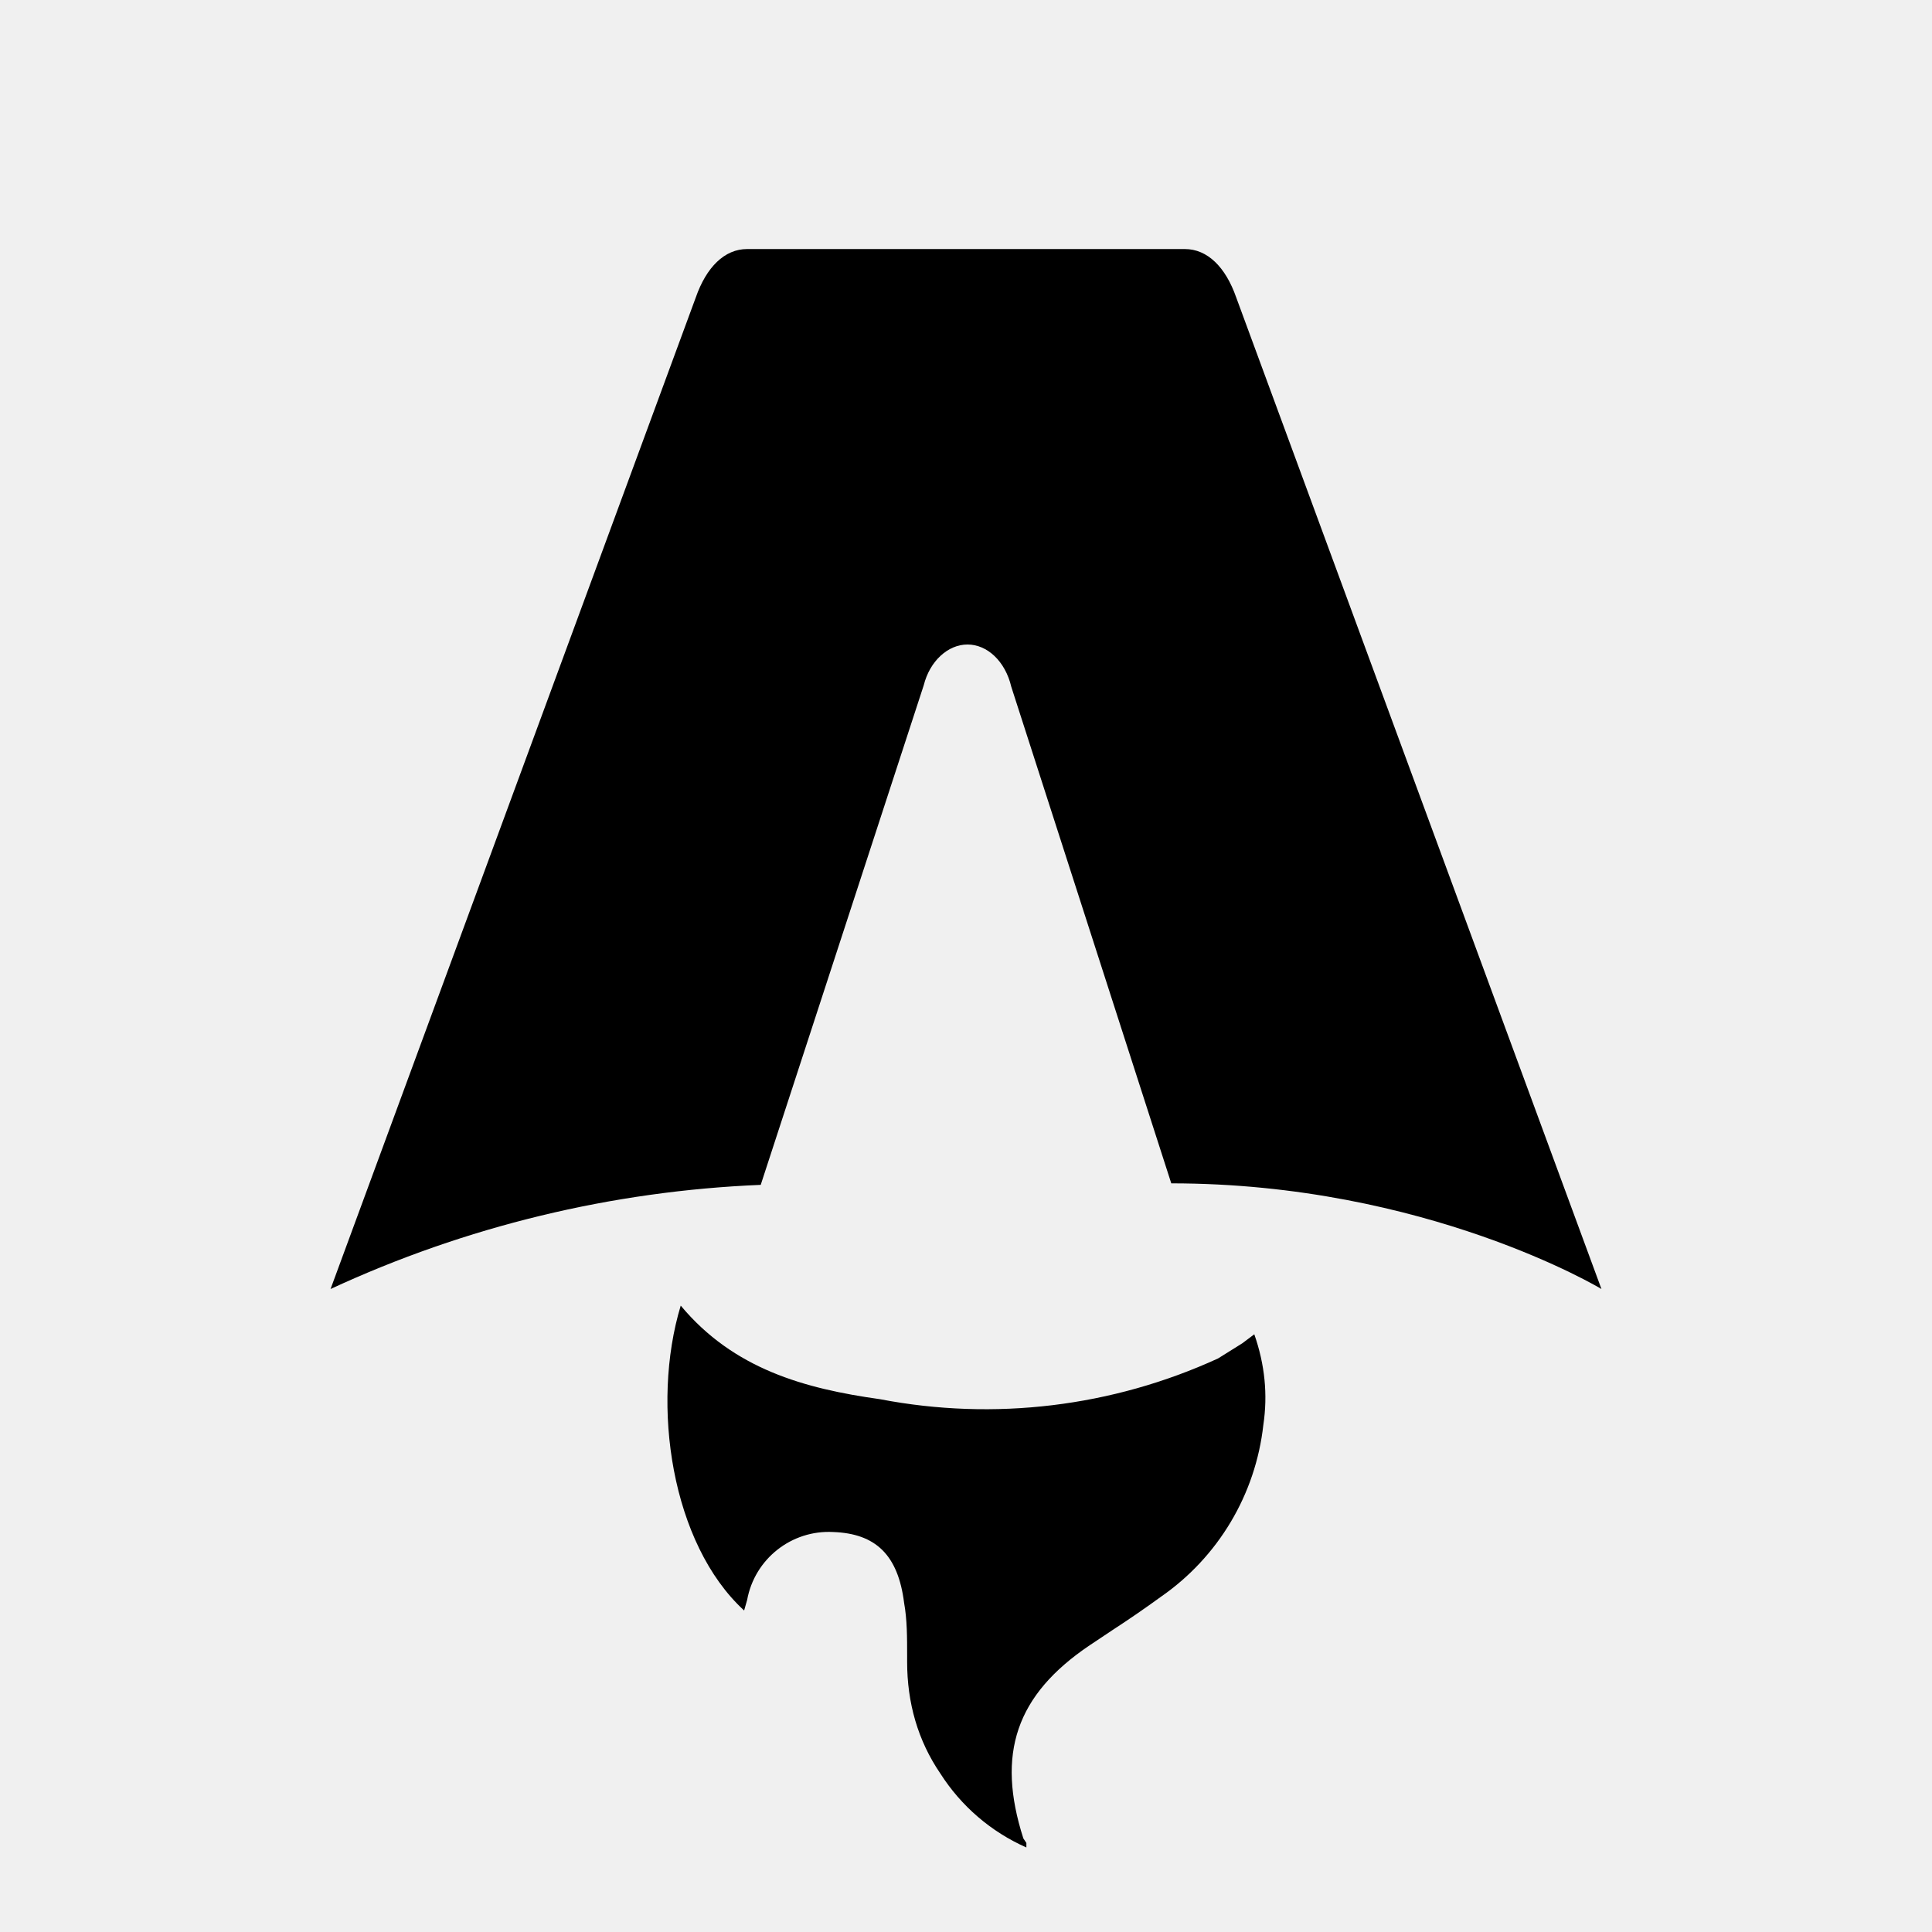
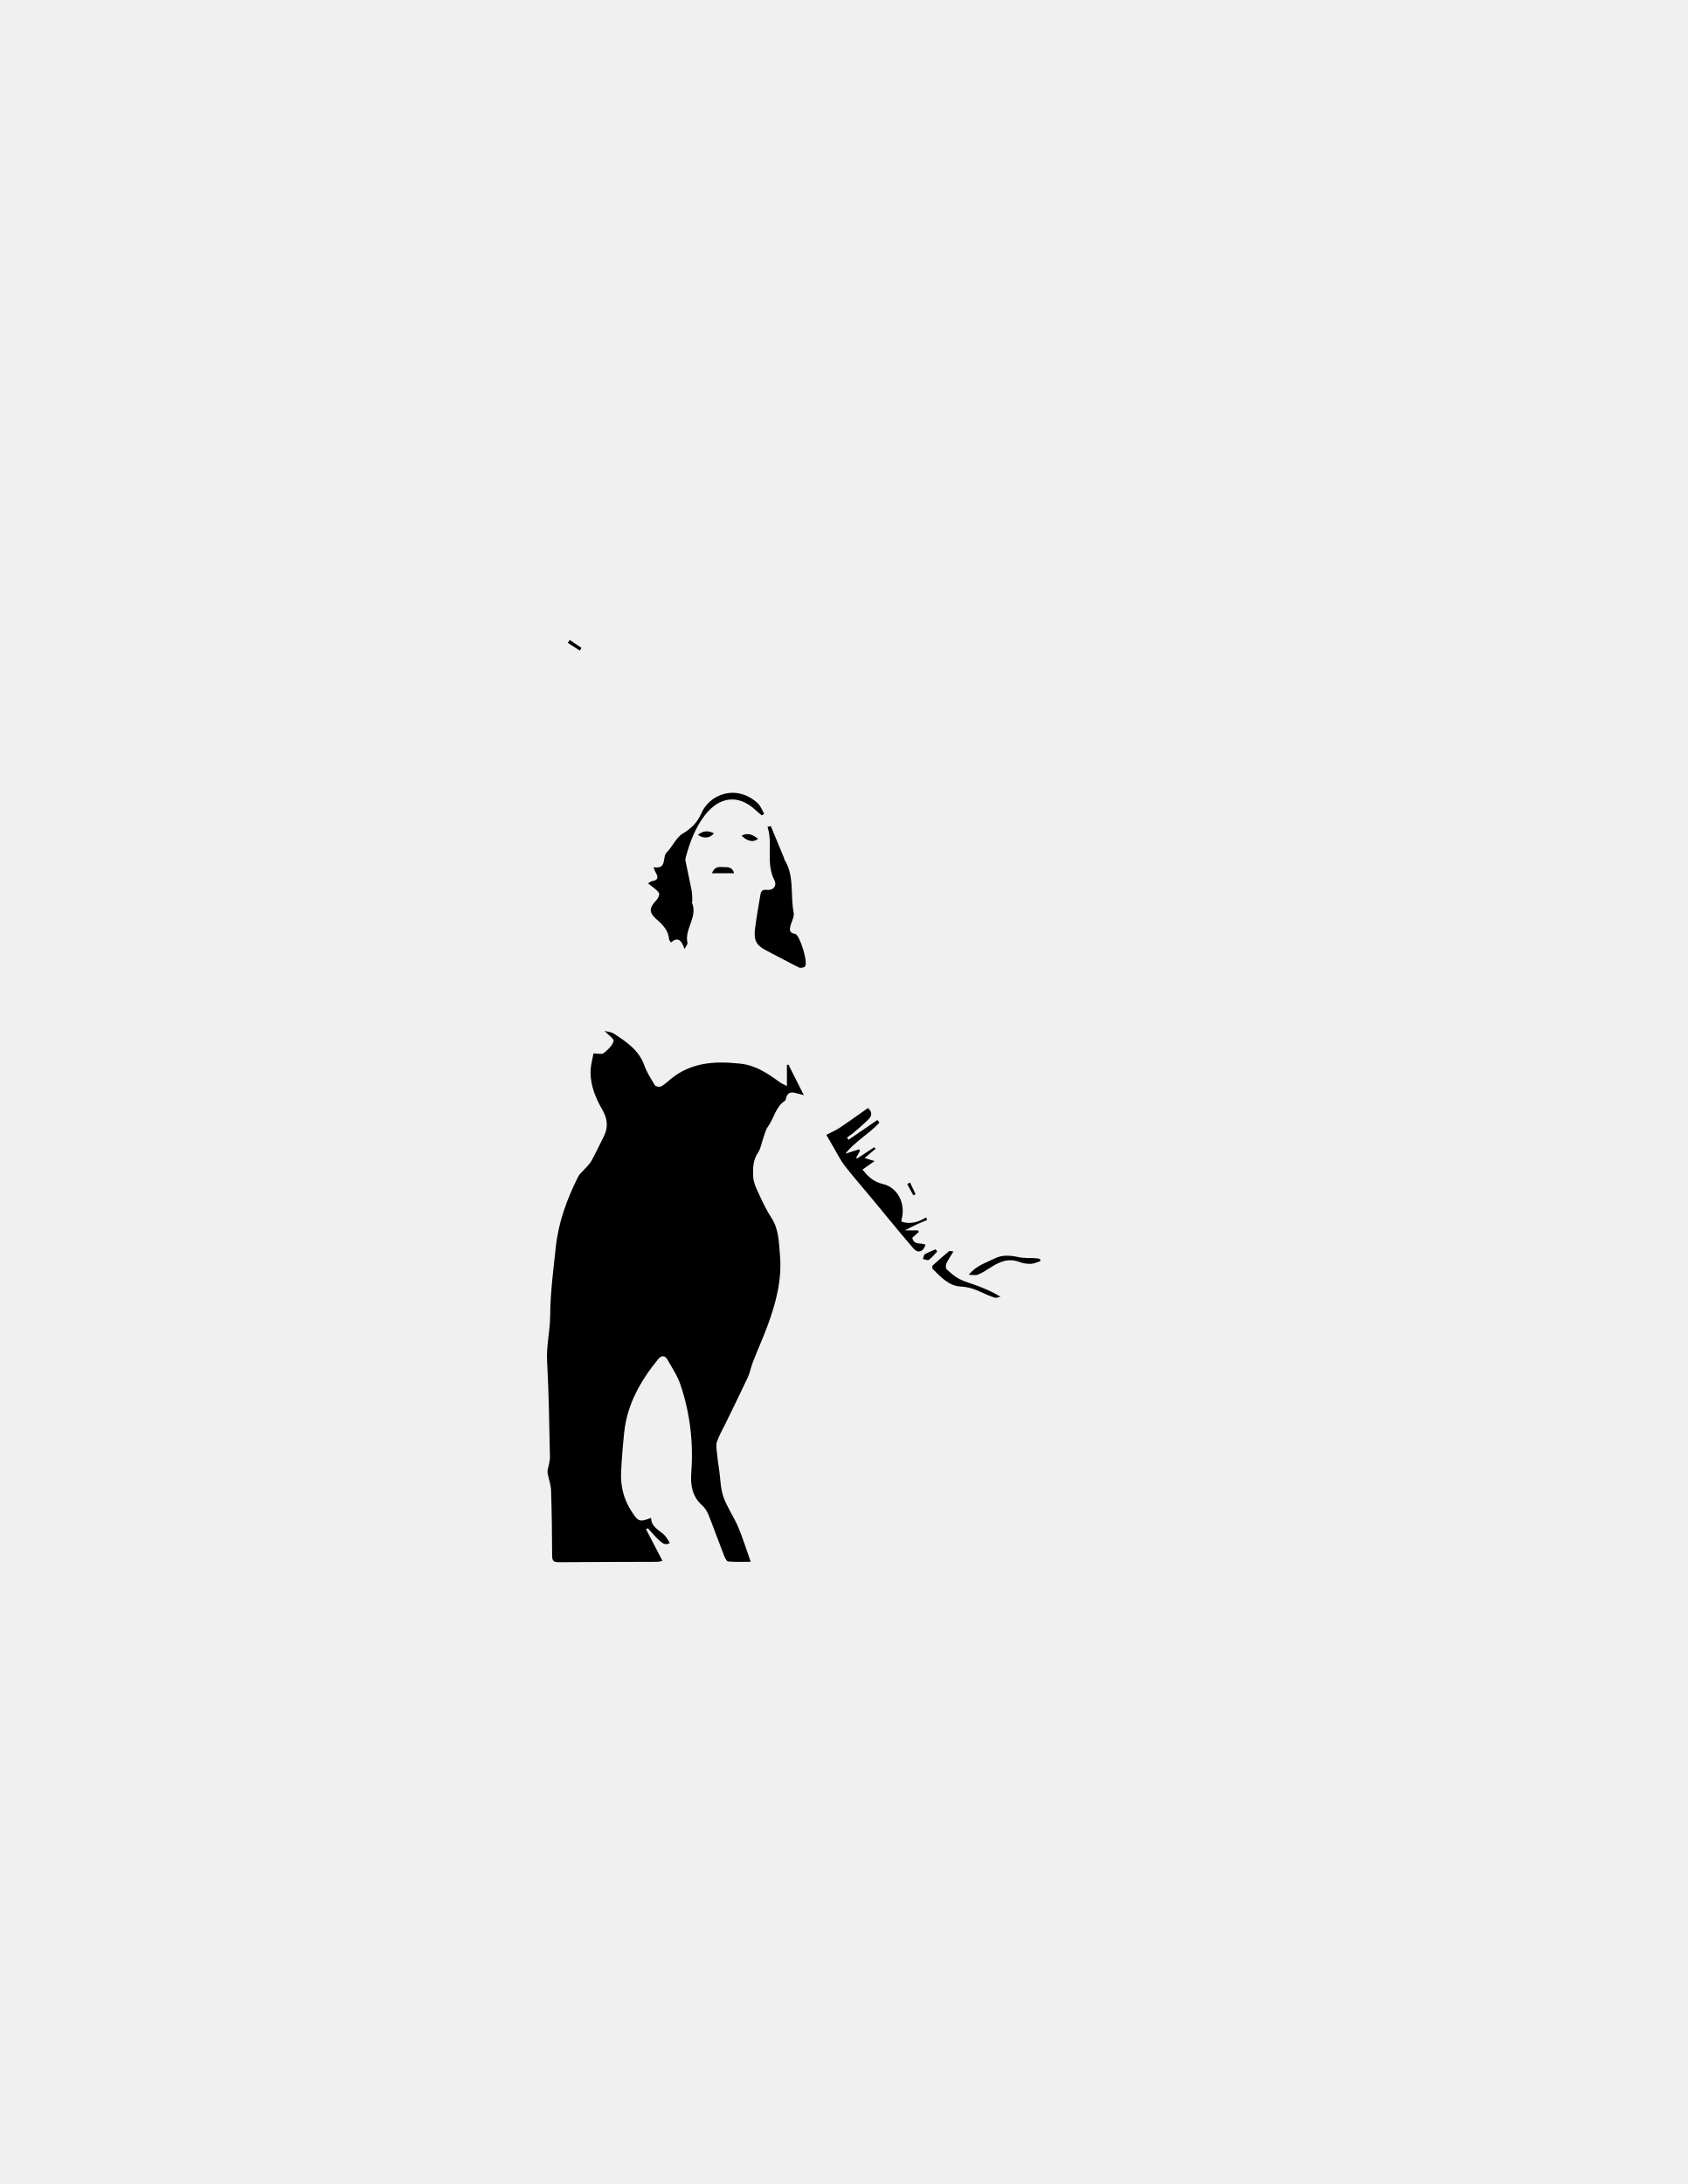
- <svg xmlns="http://www.w3.org/2000/svg" fill="none" viewBox="0 0 128 128">
-   <path d="M50.4 78.5a75.1 75.1 0 0 0-28.5 6.9l24.2-65.7c.7-2 1.9-3.2 3.4-3.2h29c1.5 0 2.7 1.2 3.4 3.2l24.2 65.7s-11.6-7-28.5-7L67 45.5c-.4-1.7-1.6-2.8-2.9-2.8-1.3 0-2.5 1.1-2.9 2.7L50.4 78.5Zm-1.1 28.2Zm-4.2-20.2c-2 6.6-.6 15.8 4.2 20.2a17.5 17.5 0 0 1 .2-.7 5.5 5.5 0 0 1 5.7-4.5c2.8.1 4.3 1.5 4.7 4.7.2 1.1.2 2.3.2 3.5v.4c0 2.7.7 5.2 2.2 7.4a13 13 0 0 0 5.7 4.9v-.3l-.2-.3c-1.8-5.6-.5-9.5 4.4-12.8l1.5-1a73 73 0 0 0 3.2-2.2 16 16 0 0 0 6.8-11.4c.3-2 .1-4-.6-6l-.8.6-1.6 1a37 37 0 0 1-22.4 2.7c-5-.7-9.7-2-13.2-6.2Z" />
-   <style>
-         path { fill: #000; }
-         @media (prefers-color-scheme: dark) {
-             path { fill: #FFF; }
-         }
-     </style>
+ <svg xmlns="http://www.w3.org/2000/svg" version="1.1" id="Layer_1" x="0px" y="0px" viewBox="0 0 612 792" style="enable-background:new 0 0 612 792;" xml:space="preserve">
+   <g>
+     <g>
+       <path d="M291.47,397.17c-1.08-0.29-2.23-0.67-3.4-0.91c-1.51-0.31-2.62,0.18-3,1.83c-0.09,0.4-0.2,0.93-0.49,1.12    c-3.41,2.22-3.91,6.35-6.13,9.35c-0.81,1.1-1.13,2.57-1.61,3.9c-0.68,1.87-0.95,4.01-2.03,5.6c-1.87,2.76-1.85,5.83-1.7,8.76    c0.12,2.26,1.31,4.52,2.29,6.65c1.28,2.78,2.61,5.57,4.29,8.12c2.76,4.2,2.71,8.96,3.12,13.61c0.77,8.73-1.39,17.02-4.34,25.11    c-1.67,4.59-3.69,9.05-5.47,13.6c-0.73,1.86-1.06,3.88-1.9,5.68c-2.6,5.58-5.35,11.09-8.04,16.63c-1.05,2.17-2.3,4.28-3.08,6.55    c-0.42,1.23-0.15,2.73-0.02,4.1c0.2,2.16,0.54,4.31,0.84,6.45c0.45,3.19,0.46,6.54,1.51,9.52c1.34,3.78,3.75,7.16,5.33,10.87    c1.68,3.95,2.94,8.09,4.56,12.65c-3.01,0-5.62,0.15-8.2-0.11c-0.59-0.06-1.19-1.44-1.53-2.31c-1.9-4.88-3.66-9.82-5.6-14.69    c-0.48-1.21-1.26-2.43-2.22-3.28c-3.64-3.21-4.33-7.38-4-11.83c0.82-10.95-0.42-21.66-3.93-32.03c-1.07-3.18-3.02-6.09-4.7-9.05    c-0.94-1.67-2.26-1.57-3.41-0.15c-6.29,7.76-11.16,16.21-12.26,26.37c-0.52,4.8-0.89,9.63-1.14,14.45    c-0.25,5.02,0.86,9.75,3.61,14.06c2.62,4.1,2.96,4.26,7.27,2.65c0.02,3.17,2.63,4.28,4.58,6c0.93,0.82,1.48,2.05,2.21,3.09    c-1.7,1.1-2.9-0.08-3.96-1.04c-1.44-1.31-2.67-2.86-3.99-4.3c-0.22,0.13-0.45,0.27-0.67,0.4c1.95,3.74,3.89,7.48,5.95,11.44    c-0.73,0.15-1.26,0.34-1.79,0.35c-11.91,0.05-23.83,0.05-35.74,0.15c-1.79,0.01-2.47-0.4-2.48-2.35    c-0.01-7.89-0.13-15.79-0.39-23.68c-0.07-2.01-0.79-3.99-1.19-5.99c-0.08-0.38-0.14-0.79-0.08-1.16c0.28-1.67,0.9-3.35,0.86-5.01    c-0.24-11.57-0.39-23.14-1.03-34.69c-0.31-5.6,1.08-10.97,1.12-16.54c0.05-8.29,1.16-16.59,2.04-24.86    c0.96-9.05,4.05-17.48,8.12-25.55c0.54-1.07,1.6-1.87,2.4-2.81c0.8-0.93,1.77-1.78,2.35-2.83c1.62-2.98,3.09-6.05,4.6-9.09    c1.63-3.28,1.22-6.39-0.58-9.51c-2.44-4.21-4.29-8.69-4.29-13.62c0-2.51,0.76-5.02,1.06-6.83c1.61,0,3.03,0.43,3.68-0.09    c1.48-1.18,3.15-2.68,3.61-4.36c0.23-0.84-2.03-2.35-3.3-3.71c1.07,0.3,2.45,0.36,3.44,1.01c4.52,2.96,9.02,5.93,11,11.46    c0.91,2.55,2.41,4.91,3.84,7.23c0.28,0.46,1.64,0.71,2.19,0.44c1.17-0.58,2.17-1.52,3.19-2.39c7.55-6.44,16.45-6.89,25.7-5.87    c5.53,0.61,9.92,3.6,14.24,6.75c0.62,0.45,1.36,0.74,2.55,1.37c0-2.92,0-5.3,0-7.68c0.19-0.03,0.38-0.06,0.57-0.09    C287.78,389.79,289.65,393.53,291.47,397.17z" />
+       <path d="M236.95,314.48c5.04,0.91,3.07-3.62,4.78-5.34c2.16-2.17,3.47-5.51,5.96-6.95c3.13-1.8,5.34-4.26,6.56-7.15    c2.92-6.91,12.54-10.9,20.44-3.82c1.08,0.97,1.61,2.56,2.39,3.86c-0.28,0.21-0.57,0.42-0.85,0.62c-0.78-0.66-1.59-1.29-2.34-1.99    c-6.17-5.74-13.02-4.86-18.22,1.81c-3.51,4.5-5.39,9.56-6.89,14.88c-0.16,0.55-0.35,1.18-0.24,1.71c0.7,3.56,1.53,7.09,2.21,10.65    c0.24,1.27,0.22,2.59,0.29,3.89c0.01,0.24-0.22,0.54-0.14,0.72c2.23,5.16-2.82,9.52-1.63,14.58c0.1,0.45-0.49,1.06-1.06,2.21    c-1.03-3.05-2.35-4.66-4.94-2.36c-0.35-0.58-0.64-0.84-0.66-1.12c-0.23-3.18-2.18-5.25-4.44-7.2c-2.94-2.55-2.87-4.21-0.16-7.04    c0.6-0.62,1.22-1.92,0.96-2.51c-0.44-0.97-1.58-1.63-2.45-2.39c-0.5-0.43-1.05-0.79-1.58-1.18c0.53-0.29,1.03-0.77,1.59-0.85    c2.09-0.31,2.22-1.36,1.3-2.96C237.51,316.03,237.34,315.43,236.95,314.48z" />
+       <path d="M279.48,299.55c1.6,3.85,3.2,7.71,4.8,11.56c0.09,0.23,0.09,0.51,0.21,0.71c3.65,5.92,2.03,12.77,3.29,19.12    c0.29,1.46-0.74,3.18-1.17,4.78c-0.35,1.34-0.4,2.52,1.36,2.86c0.16,0.03,0.34,0.06,0.48,0.13c1.69,0.88,4.59,10.21,3.48,11.72    c-0.34,0.46-1.66,0.69-2.24,0.41c-3.79-1.86-7.48-3.94-11.25-5.84c-4.13-2.07-5.23-3.76-4.66-8.29c0.52-4.11,1.26-8.2,1.95-12.29    c0.2-1.15,0.67-1.93,2.19-1.73c2.44,0.33,3.93-1.42,2.83-3.58c-3.17-6.23-0.37-12.98-2.46-19.25    C278.7,299.75,279.09,299.65,279.48,299.55z" />
+       <path d="M330.8,448.87c0.52,2.81,3.2,1.67,4.79,2.5c-0.84,2.65-2.75,3.27-4.48,1.26c-5.19-6.05-10.2-12.25-15.29-18.38    c-3.18-3.84-6.48-7.58-9.54-11.52c-1.49-1.92-2.57-4.16-3.81-6.27c-0.97-1.63-1.91-3.28-2.86-4.93c1.61-0.83,3.31-1.53,4.81-2.53    c3.45-2.3,6.81-4.74,10.29-7.18c1.47,1.22,1.56,2.66,0.38,3.89c-1.76,1.83-3.75,3.45-5.68,5.12c-0.71,0.61-1.52,1.11-2.29,1.66    c0.18,0.28,0.36,0.56,0.55,0.84c3.49-2.4,6.98-4.79,10.47-7.19c0.25,0.32,0.5,0.63,0.75,0.95c-3.75,4.09-8.82,6.79-12.37,11.29    c1.64-0.53,3.29-1.05,4.93-1.58c0.13,0.16,0.26,0.33,0.39,0.49c-0.47,0.84-0.94,1.68-1.4,2.53c0.1,0.11,0.21,0.23,0.31,0.34    c2.08-1.38,4.16-2.76,6.25-4.14c0.16,0.19,0.32,0.39,0.47,0.58c-1.23,1.03-2.46,2.07-3.99,3.35c1.29,0.38,2.17,0.65,3.64,1.09    c-1.72,1.21-3.04,2.14-4.38,3.08c2.06,2.67,4.09,4.48,7.43,5.26c5.46,1.27,8.29,7.33,6.73,12.81c-0.06,0.22-0.01,0.48-0.01,0.83    c3.23,1.09,6.13,0.15,8.94-1.55c0.11,0.32,0.22,0.64,0.33,0.96c-1.23,0.51-2.49,0.99-3.7,1.55c-1.32,0.61-2.59,1.3-4.39,2.21    c1.95,0,3.39,0,4.84,0c0.09,0.18,0.17,0.36,0.26,0.54C332.37,447.43,331.59,448.15,330.8,448.87z" />
+       <path d="M345.71,453.82c-1.03,1.71-1.93,2.98-2.56,4.37c-0.27,0.59-0.26,1.76,0.13,2.12c1.42,1.32,2.93,2.66,4.63,3.53    c2.05,1.05,4.35,1.61,6.51,2.44c2.74,1.05,5.45,2.17,8.35,3.96c-0.71,0.13-1.5,0.52-2.11,0.33c-1.73-0.55-3.42-1.28-5.07-2.06    c-2.32-1.1-4.55-1.82-7.27-1.96c-4.22-0.21-7.19-3.44-10.08-6.31c-0.24-0.24-0.28-1.13-0.06-1.33c1.93-1.79,3.94-3.51,5.96-5.2    C344.29,453.56,344.73,453.74,345.71,453.82z" />
+       <path d="M351.27,462.29c2.78-3.43,6.3-4.36,9.41-5.93c2.84-1.43,5.75-1.09,8.76-0.46c1.97,0.42,4.07,0.25,6.11,0.37    c0.52,0.03,1.03,0.17,1.54,0.26c0.05,0.27,0.1,0.54,0.15,0.8c-1.15,0.35-2.29,0.95-3.44,0.99c-1.39,0.04-2.87-0.18-4.17-0.68    c-4.2-1.6-7.59,0.1-10.95,2.31c-1.31,0.86-2.67,1.71-4.12,2.28C353.77,462.55,352.74,462.29,351.27,462.29z" />
+       <path d="M266.17,316.68c-2.75,0-5.25,0-8.01,0c0.81-2.23,2.24-2.36,3.76-2.25C263.56,314.54,265.49,314.1,266.17,316.68z" />
+       <path d="M339.82,453.84c-1,1.04-1.91,2.21-3.06,3.05c-0.4,0.29-1.39-0.21-2.1-0.35c0.22-0.59,0.27-1.46,0.69-1.71    c1.22-0.73,2.59-1.21,3.9-1.79C339.44,453.31,339.63,453.58,339.82,453.84z" />
+       <path d="M268.87,303.03c2.53-1.21,4.24-0.23,5.99,1.15C273.23,305.57,271.02,305.17,268.87,303.03z" />
+       <path d="M253.04,302.76c2-1.61,3.79-1.6,5.82-0.57C257.46,303.97,255.19,304.23,253.04,302.76z" />
+       <path d="M206.58,232.08c1.43,0.96,2.85,1.91,4.28,2.87c-0.21,0.32-0.42,0.65-0.64,0.97c-1.44-0.93-2.89-1.86-4.33-2.79    C206.12,232.78,206.35,232.43,206.58,232.08z" />
+       <path d="M331.17,433.47c-0.74-1.37-1.49-2.74-2.23-4.1c0.35-0.18,0.69-0.37,1.04-0.55c0.67,1.41,1.33,2.82,2,4.23    C331.71,433.2,331.44,433.34,331.17,433.47z" />
+     </g>
+   </g>
</svg>
